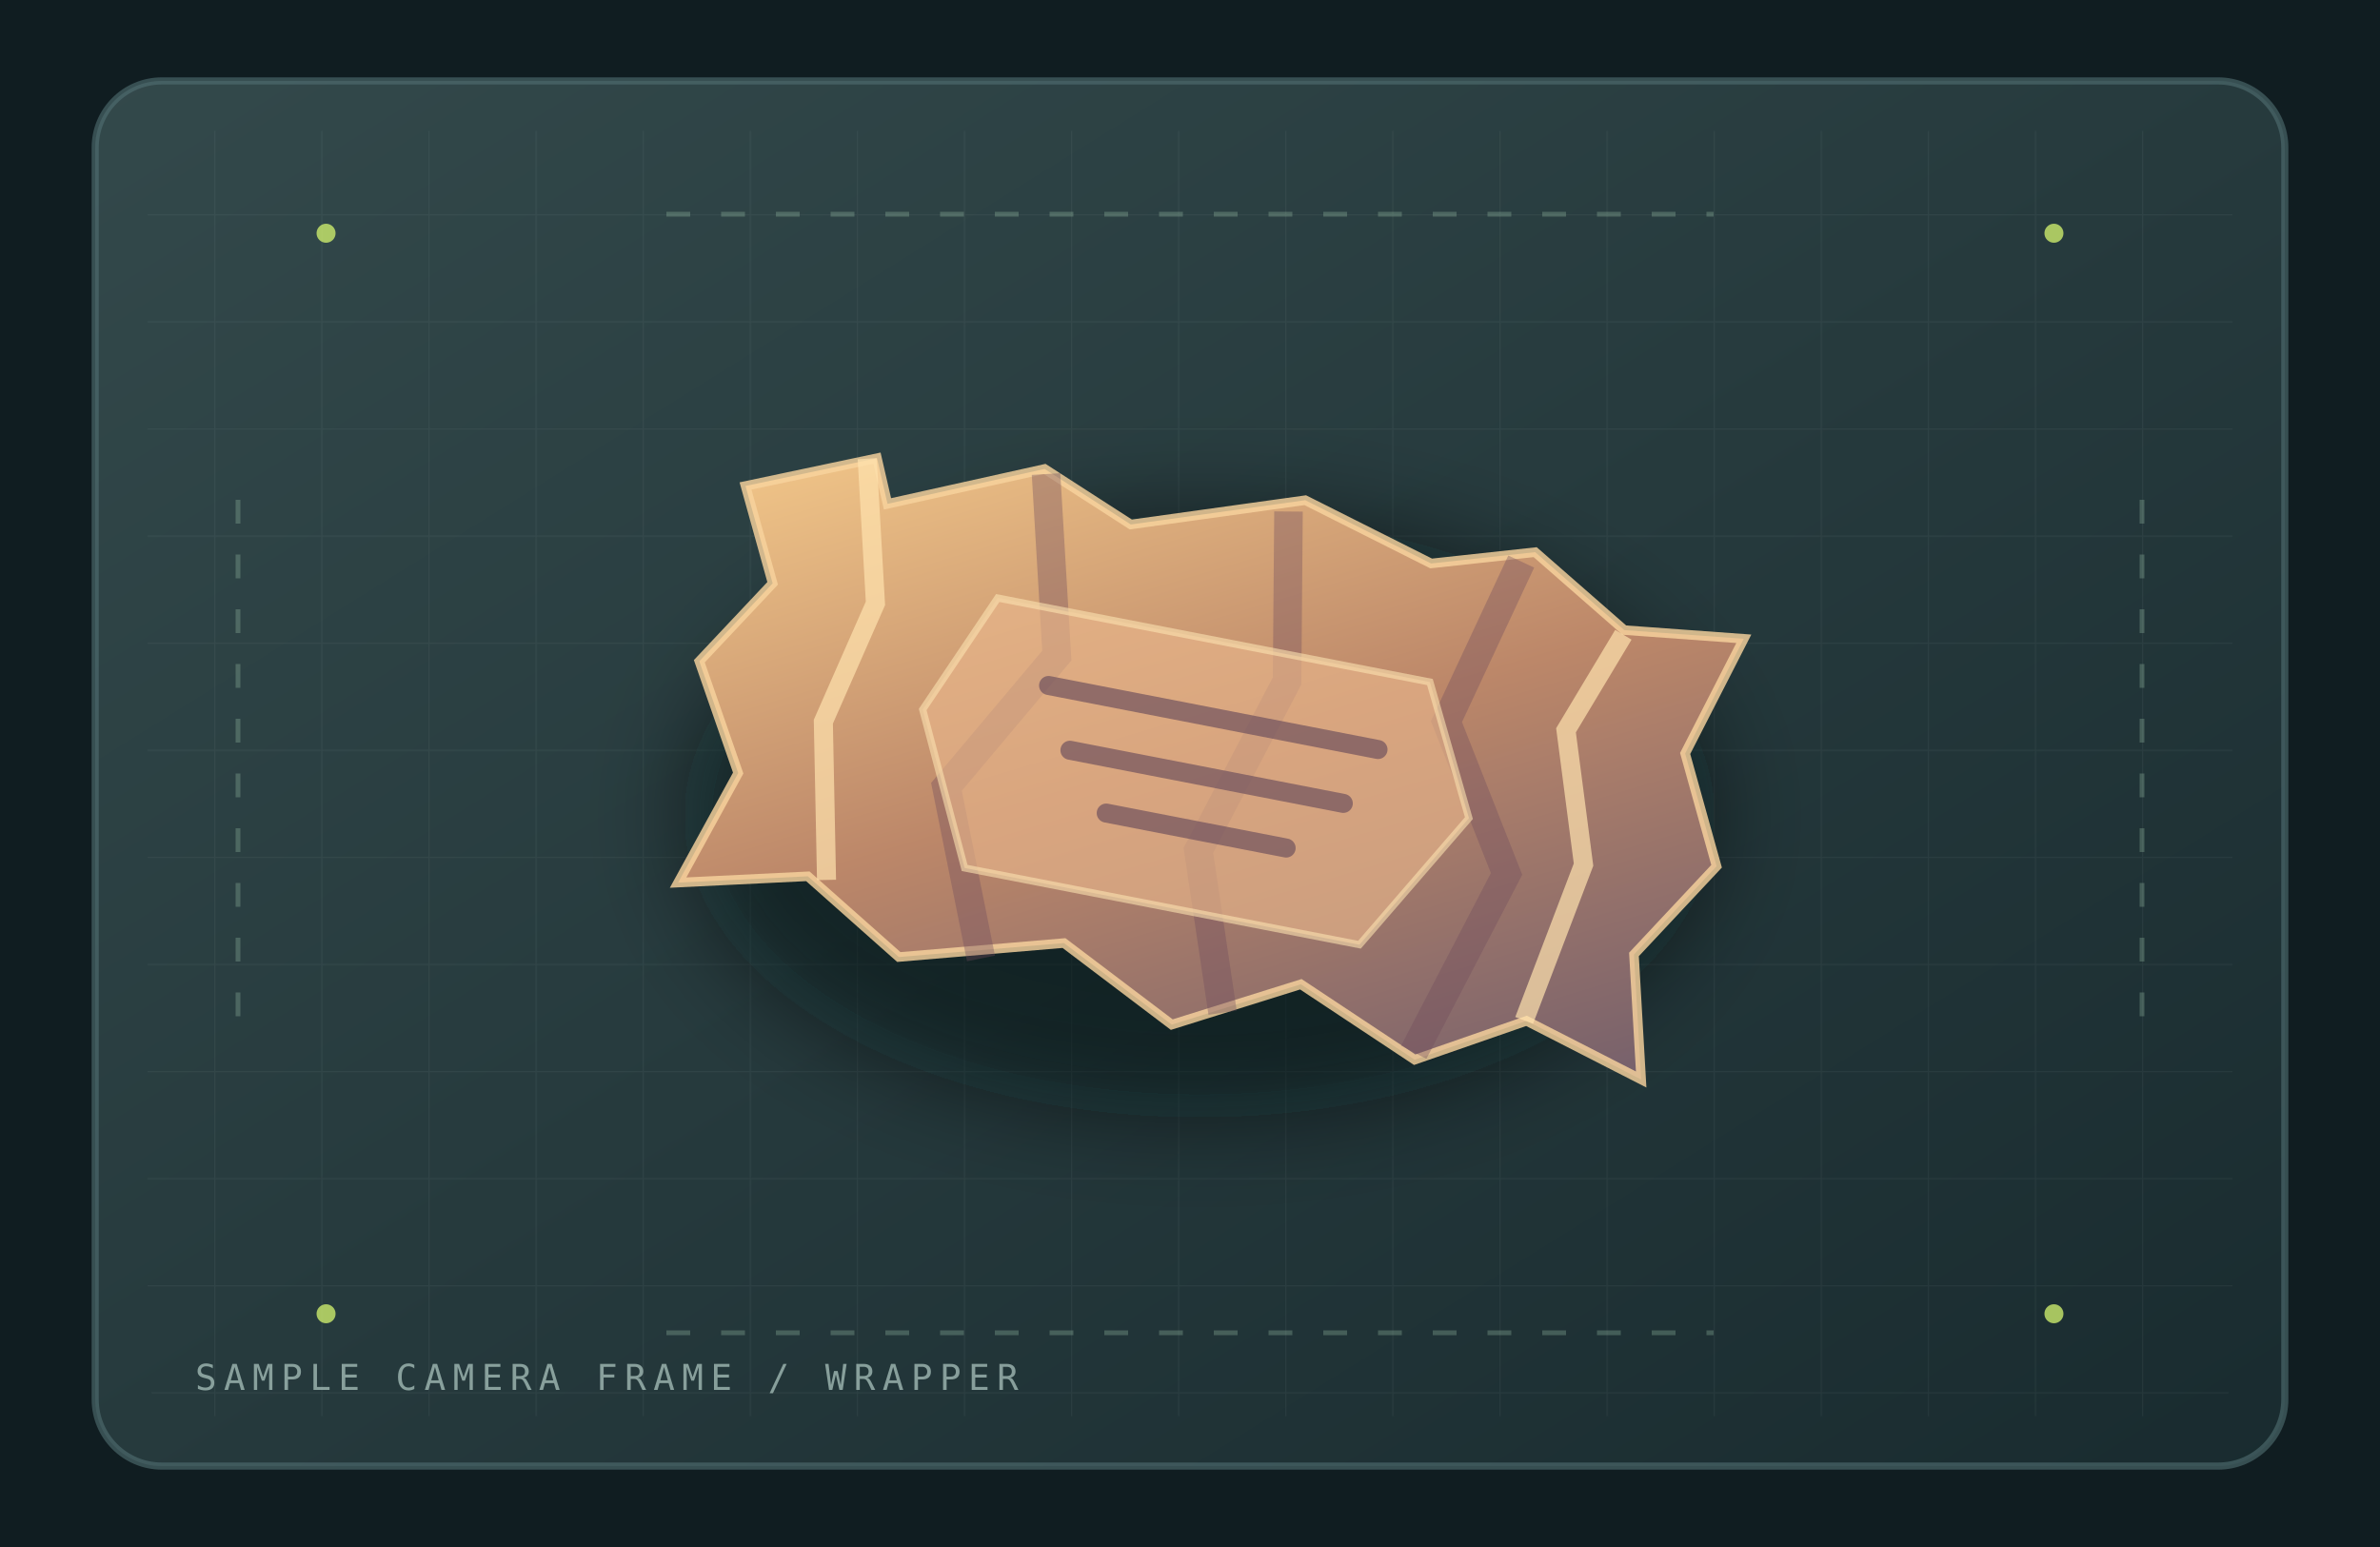
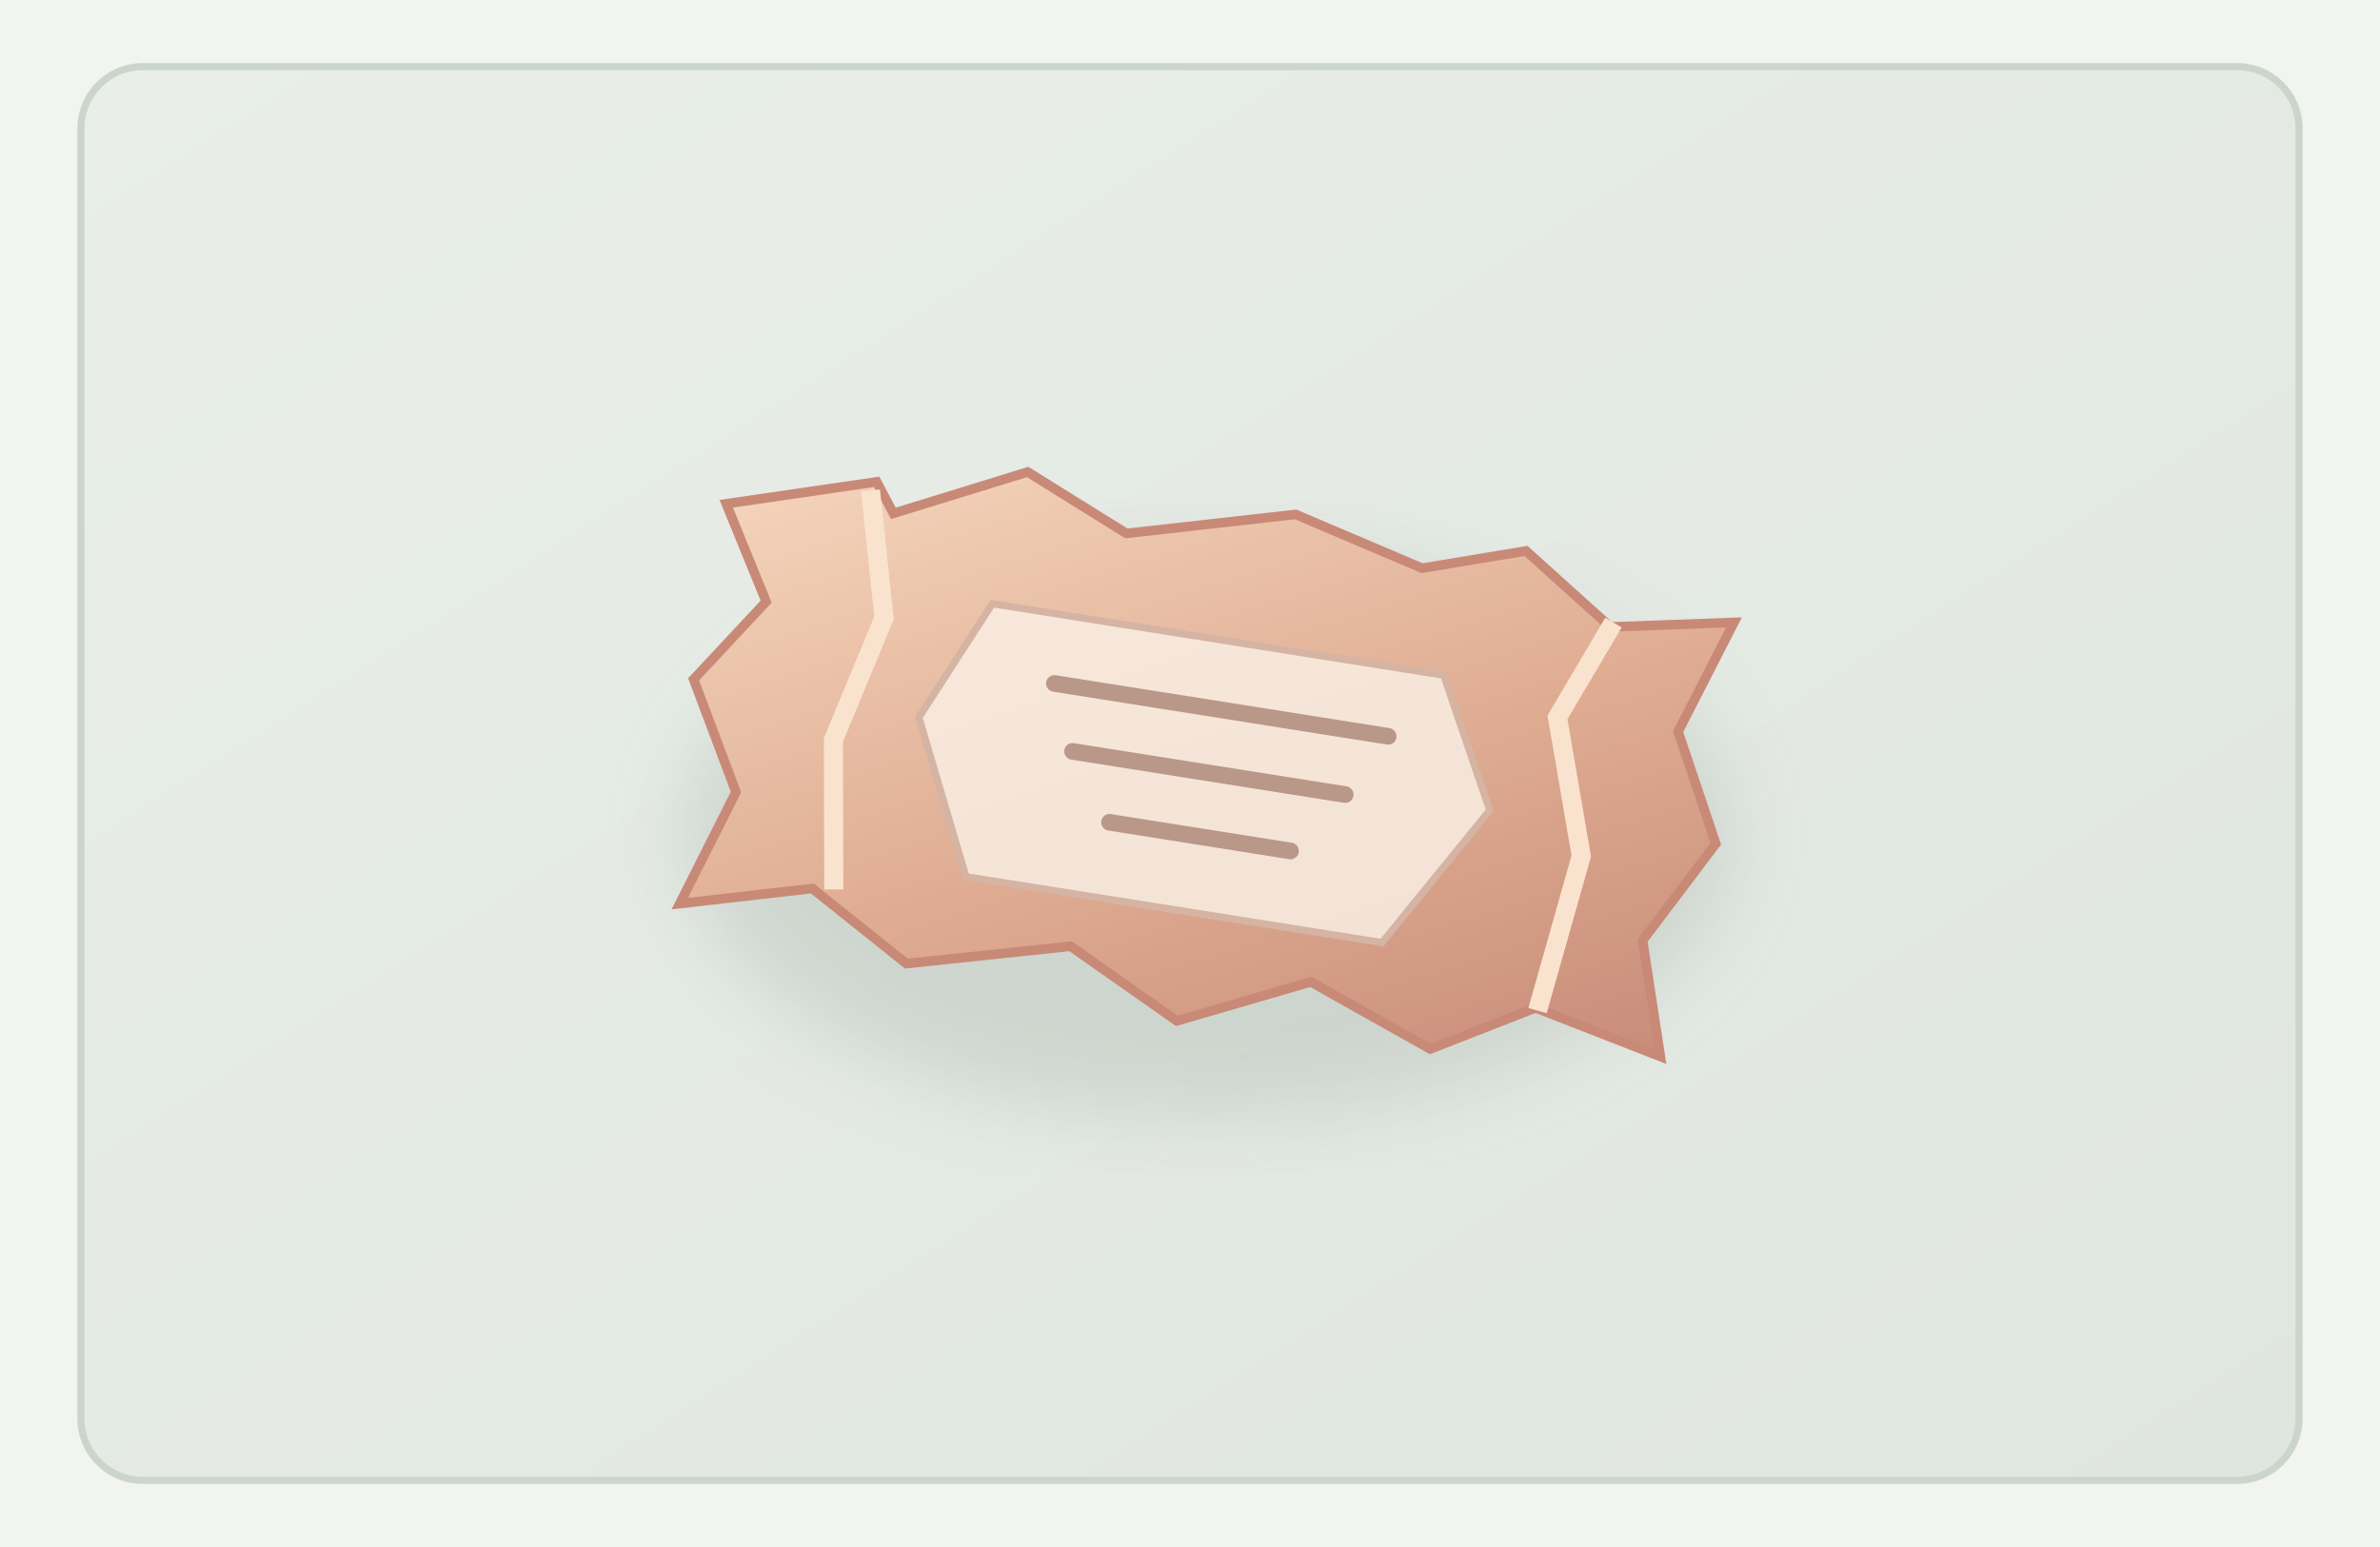
- <svg xmlns="http://www.w3.org/2000/svg" viewBox="0 0 1000 650" role="img" aria-label="Illustrated sample camera frame with a wrapper in the pickup zone">
+ <svg xmlns="http://www.w3.org/2000/svg" viewBox="0 0 1000 650" role="img" aria-label="Illustrated sample camera frame with a wrapper in the pickup area">
  <defs>
-     <linearGradient id="tray" x1="0" y1="0" x2="1" y2="1">
-       <stop stop-color="#33494b" />
-       <stop offset="1" stop-color="#192b2f" />
+     <linearGradient id="surface" x1="0" y1="0" x2="1" y2="1">
+       <stop stop-color="#e9eee9" />
+       <stop offset="1" stop-color="#dfe5df" />
    </linearGradient>
-     <linearGradient id="wrapper" x1="0" y1="0" x2="1" y2="1">
-       <stop stop-color="#f9cf8d" />
-       <stop offset=".5" stop-color="#bc8769" />
-       <stop offset="1" stop-color="#6e5c6c" />
+     <linearGradient id="paper" x1="0" y1="0" x2="1" y2="1">
+       <stop stop-color="#f6d9c0" />
+       <stop offset=".55" stop-color="#dfac92" />
+       <stop offset="1" stop-color="#c68976" />
    </linearGradient>
-     <pattern id="grid" width="45" height="45" patternUnits="userSpaceOnUse">
-       <path d="M45 0H0V45" fill="none" stroke="#d5ebe0" stroke-opacity=".055" />
-     </pattern>
-     <filter id="shadow" x="-50%" y="-50%" width="200%" height="200%">
-       <feGaussianBlur stdDeviation="20" />
+     <filter id="shadow">
+       <feGaussianBlur stdDeviation="16" />
    </filter>
  </defs>
-   <rect width="1000" height="650" fill="#101d21" />
-   <rect x="40" y="34" width="920" height="582" rx="28" fill="url(#tray)" stroke="#537073" stroke-opacity=".6" stroke-width="3" />
-   <rect x="62" y="55" width="876" height="540" rx="17" fill="url(#grid)" />
-   <path d="M280 90h440M280 560h440M100 210v230M900 210v230" stroke="#b6e2c1" stroke-opacity=".25" stroke-width="2" stroke-dasharray="10 13" />
-   <ellipse cx="504" cy="343" rx="216" ry="126" fill="#02090b" opacity=".5" filter="url(#shadow)" />
-   <g transform="rotate(11 500 323)">
-     <path d="M294 242 346 220 354 238 416 211 456 227 526 203 583 219 625 206 668 231 718 225 703 277 725 321 698 364 711 415 659 400 616 425 563 403 513 430 462 405 395 424 351 398 298 411 314 361 289 318 313 280Z" fill="url(#wrapper)" stroke="#f7d39d" stroke-opacity=".82" stroke-width="4" />
-     <path d="M342 221 357 280 345 333 359 398M668 233 652 277 670 331 658 400" stroke="#ffe3af" stroke-opacity=".7" stroke-width="8" fill="none" />
-     <path d="m417 213 19 74-35 63 28 68m91-209 13 70-23 77 23 65m87-210-18 72 37 58-24 81" stroke="#714d5e" stroke-opacity=".36" stroke-width="12" fill="none" />
-     <path d="M407 268h185l27 53-35 61H415l-30-62Z" fill="#e8b68a" fill-opacity=".65" stroke="#fce2b1" stroke-opacity=".6" stroke-width="3" />
-     <path d="M435 300h141M449 325h117M469 348h77" stroke="#694b5a" stroke-width="8" stroke-linecap="round" opacity=".65" />
+   <rect width="1000" height="650" fill="#f2f4ef" />
+   <rect x="34" y="28" width="932" height="594" rx="26" fill="url(#surface)" stroke="#ccd5cc" stroke-width="3" />
+   <ellipse cx="507" cy="351" rx="220" ry="118" fill="#718375" opacity=".19" filter="url(#shadow)" />
+   <g transform="rotate(9 503 324)">
+     <path d="M290 244 351 225 360 237 413 211 458 230 527 211 583 225 625 211 665 237 716 227 700 276 723 320 699 365 714 412 659 400 618 424 564 404 511 429 462 405 395 423 351 398 297 413 313 363 288 319 313 282Z" fill="url(#paper)" stroke="#c98977" stroke-width="4" />
+     <path d="M349 229 363 281 350 335 360 397M666 235 649 278 668 334 660 401" stroke="#f9e3cf" stroke-width="8" fill="none" />
+     <path d="M407 268h192l28 53-36 62H414l-30-63Z" fill="#f8eee2" fill-opacity=".86" stroke="#d5b4a4" stroke-width="3" />
+     <path d="M438 297h142M450 324h116M470 351h77" stroke="#b99889" stroke-width="7" stroke-linecap="round" />
  </g>
-   <g fill="#d5f56f" opacity=".75">
-     <circle cx="137" cy="98" r="4" />
-     <circle cx="863" cy="98" r="4" />
-     <circle cx="137" cy="552" r="4" />
-     <circle cx="863" cy="552" r="4" />
-   </g>
-   <text x="82" y="584" fill="#bdd7d0" opacity=".65" font-family="monospace" font-size="15" letter-spacing="3">SAMPLE CAMERA FRAME / WRAPPER</text>
</svg>
